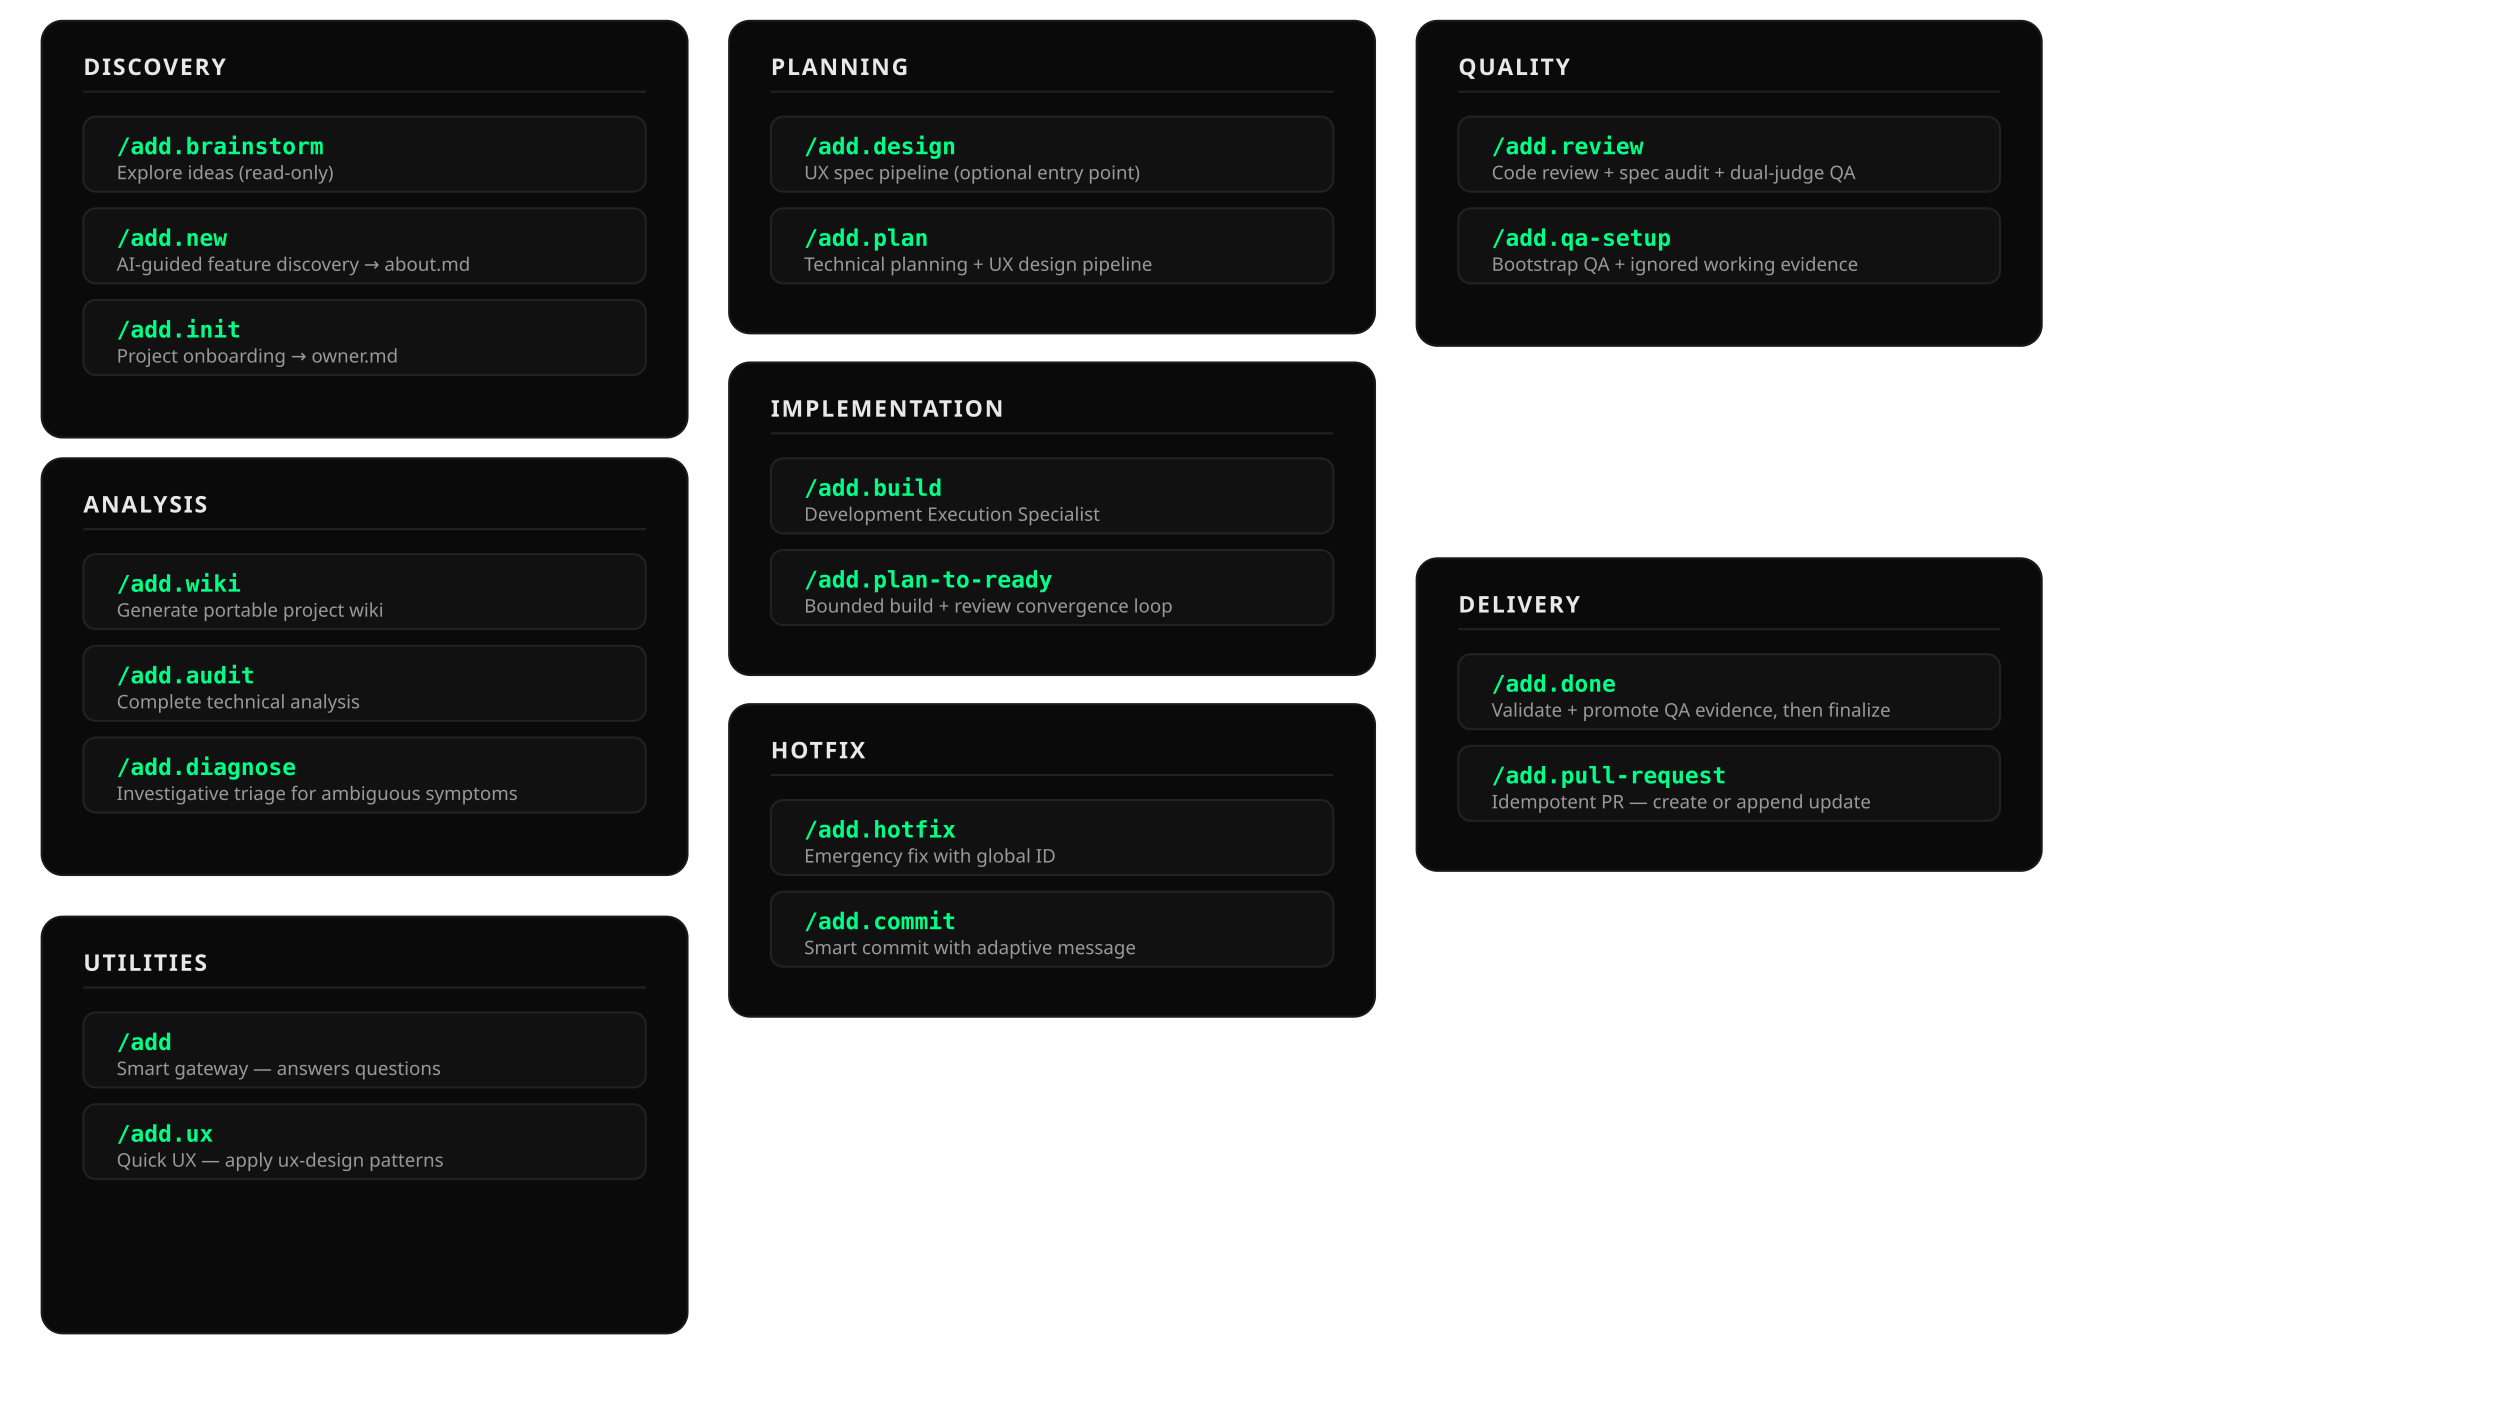
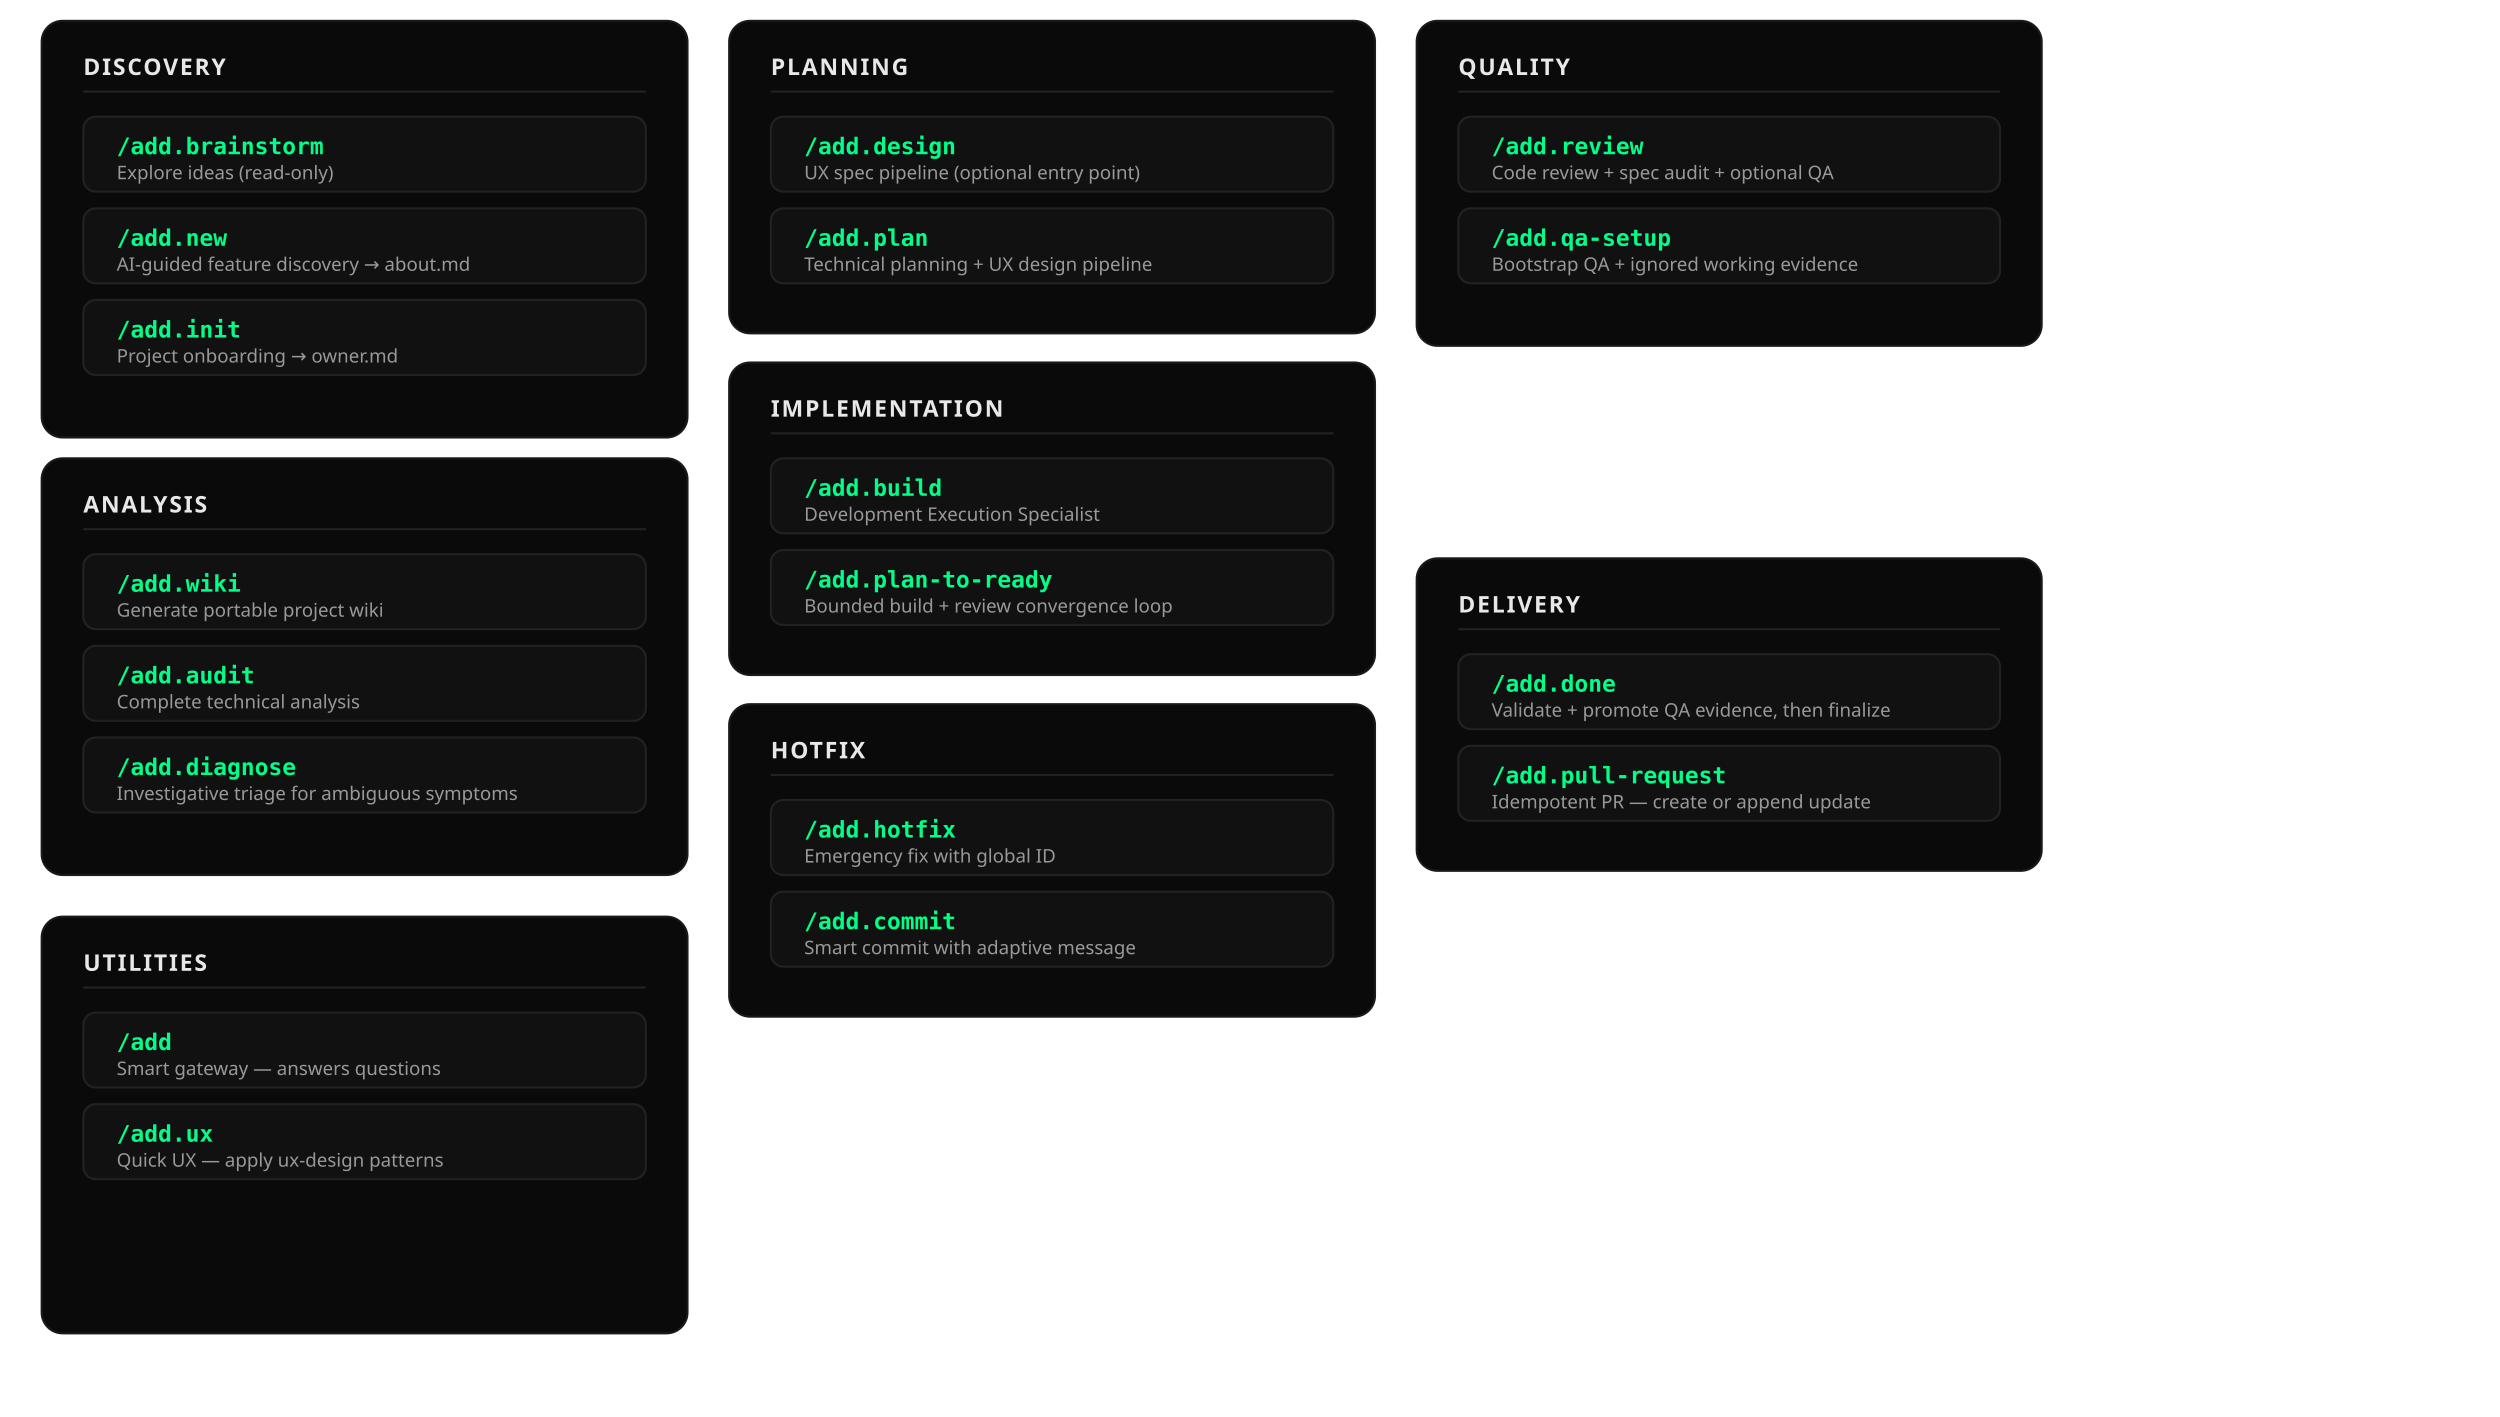
<svg xmlns="http://www.w3.org/2000/svg" viewBox="0 0 1200 680" fill="none">
  <style>
    .cat-label { fill: #e8e8e8; font-family: 'Syne', sans-serif; font-size: 13px; font-weight: 700; }
    .cat-line { stroke: #222; stroke-width: 1; }
    .cmd-box { fill: #111; stroke: #222; stroke-width: 1; rx: 6; }
    .cmd-name { fill: #00ff88; font-family: 'JetBrains Mono', monospace; font-size: 11px; font-weight: 600; }
    .cmd-desc { fill: #999; font-family: 'Outfit', sans-serif; font-size: 9px; }
    .group-bg { fill: #0a0a0a; stroke: #1a1a1a; stroke-width: 1; rx: 10; }
    .group-title { fill: #e8e8e8; font-family: 'Syne', sans-serif; font-size: 11px; font-weight: 800; letter-spacing: 0.08em; }
  </style>
  <rect x="20" y="10" width="310" height="200" class="group-bg" />
  <text x="40" y="36" class="group-title">DISCOVERY</text>
  <line x1="40" y1="44" x2="310" y2="44" class="cat-line" />
  <rect x="40" y="56" width="270" height="36" class="cmd-box" />
  <text x="56" y="74" class="cmd-name">/add.brainstorm</text>
  <text x="56" y="86" class="cmd-desc">Explore ideas (read-only)</text>
  <rect x="40" y="100" width="270" height="36" class="cmd-box" />
  <text x="56" y="118" class="cmd-name">/add.new</text>
  <text x="56" y="130" class="cmd-desc">AI-guided feature discovery → about.md</text>
  <rect x="40" y="144" width="270" height="36" class="cmd-box" />
  <text x="56" y="162" class="cmd-name">/add.init</text>
  <text x="56" y="174" class="cmd-desc">Project onboarding → owner.md</text>
  <rect x="20" y="220" width="310" height="200" class="group-bg" />
  <text x="40" y="246" class="group-title">ANALYSIS</text>
  <line x1="40" y1="254" x2="310" y2="254" class="cat-line" />
  <rect x="40" y="266" width="270" height="36" class="cmd-box" />
  <text x="56" y="284" class="cmd-name">/add.wiki</text>
  <text x="56" y="296" class="cmd-desc">Generate portable project wiki</text>
  <rect x="40" y="310" width="270" height="36" class="cmd-box" />
  <text x="56" y="328" class="cmd-name">/add.audit</text>
  <text x="56" y="340" class="cmd-desc">Complete technical analysis</text>
  <rect x="40" y="354" width="270" height="36" class="cmd-box" />
  <text x="56" y="372" class="cmd-name">/add.diagnose</text>
  <text x="56" y="384" class="cmd-desc">Investigative triage for ambiguous symptoms</text>
  <rect x="350" y="10" width="310" height="150" class="group-bg" />
  <text x="370" y="36" class="group-title">PLANNING</text>
  <line x1="370" y1="44" x2="640" y2="44" class="cat-line" />
  <rect x="370" y="56" width="270" height="36" class="cmd-box" />
  <text x="386" y="74" class="cmd-name">/add.design</text>
  <text x="386" y="86" class="cmd-desc">UX spec pipeline (optional entry point)</text>
  <rect x="370" y="100" width="270" height="36" class="cmd-box" />
  <text x="386" y="118" class="cmd-name">/add.plan</text>
  <text x="386" y="130" class="cmd-desc">Technical planning + UX design pipeline</text>
  <rect x="350" y="174" width="310" height="150" class="group-bg" />
  <text x="370" y="200" class="group-title">IMPLEMENTATION</text>
  <line x1="370" y1="208" x2="640" y2="208" class="cat-line" />
  <rect x="370" y="220" width="270" height="36" class="cmd-box" />
  <text x="386" y="238" class="cmd-name">/add.build</text>
  <text x="386" y="250" class="cmd-desc">Development Execution Specialist</text>
  <rect x="370" y="264" width="270" height="36" class="cmd-box" />
  <text x="386" y="282" class="cmd-name">/add.plan-to-ready</text>
  <text x="386" y="294" class="cmd-desc">Bounded build + review convergence loop</text>
  <rect x="350" y="338" width="310" height="150" class="group-bg" />
  <text x="370" y="364" class="group-title">HOTFIX</text>
  <line x1="370" y1="372" x2="640" y2="372" class="cat-line" />
  <rect x="370" y="384" width="270" height="36" class="cmd-box" />
  <text x="386" y="402" class="cmd-name">/add.hotfix</text>
  <text x="386" y="414" class="cmd-desc">Emergency fix with global ID</text>
  <rect x="370" y="428" width="270" height="36" class="cmd-box" />
  <text x="386" y="446" class="cmd-name">/add.commit</text>
  <text x="386" y="458" class="cmd-desc">Smart commit with adaptive message</text>
  <rect x="680" y="10" width="300" height="156" class="group-bg" />
  <text x="700" y="36" class="group-title">QUALITY</text>
  <line x1="700" y1="44" x2="960" y2="44" class="cat-line" />
  <rect x="700" y="56" width="260" height="36" class="cmd-box" />
  <text x="716" y="74" class="cmd-name">/add.review</text>
-   <text x="716" y="86" class="cmd-desc">Code review + spec audit + dual-judge QA</text>
+   <text x="716" y="86" class="cmd-desc">Code review + spec audit + optional QA</text>
  <rect x="700" y="100" width="260" height="36" class="cmd-box" />
  <text x="716" y="118" class="cmd-name">/add.qa-setup</text>
  <text x="716" y="130" class="cmd-desc">Bootstrap QA + ignored working evidence</text>
  <rect x="680" y="268" width="300" height="150" class="group-bg" />
  <text x="700" y="294" class="group-title">DELIVERY</text>
  <line x1="700" y1="302" x2="960" y2="302" class="cat-line" />
  <rect x="700" y="314" width="260" height="36" class="cmd-box" />
  <text x="716" y="332" class="cmd-name">/add.done</text>
  <text x="716" y="344" class="cmd-desc">Validate + promote QA evidence, then finalize</text>
  <rect x="700" y="358" width="260" height="36" class="cmd-box" />
  <text x="716" y="376" class="cmd-name">/add.pull-request</text>
  <text x="716" y="388" class="cmd-desc">Idempotent PR — create or append update</text>
  <rect x="20" y="440" width="310" height="200" class="group-bg" />
  <text x="40" y="466" class="group-title">UTILITIES</text>
  <line x1="40" y1="474" x2="310" y2="474" class="cat-line" />
  <rect x="40" y="486" width="270" height="36" class="cmd-box" />
  <text x="56" y="504" class="cmd-name">/add</text>
  <text x="56" y="516" class="cmd-desc">Smart gateway — answers questions</text>
  <rect x="40" y="530" width="270" height="36" class="cmd-box" />
  <text x="56" y="548" class="cmd-name">/add.ux</text>
  <text x="56" y="560" class="cmd-desc">Quick UX — apply ux-design patterns</text>
</svg>
